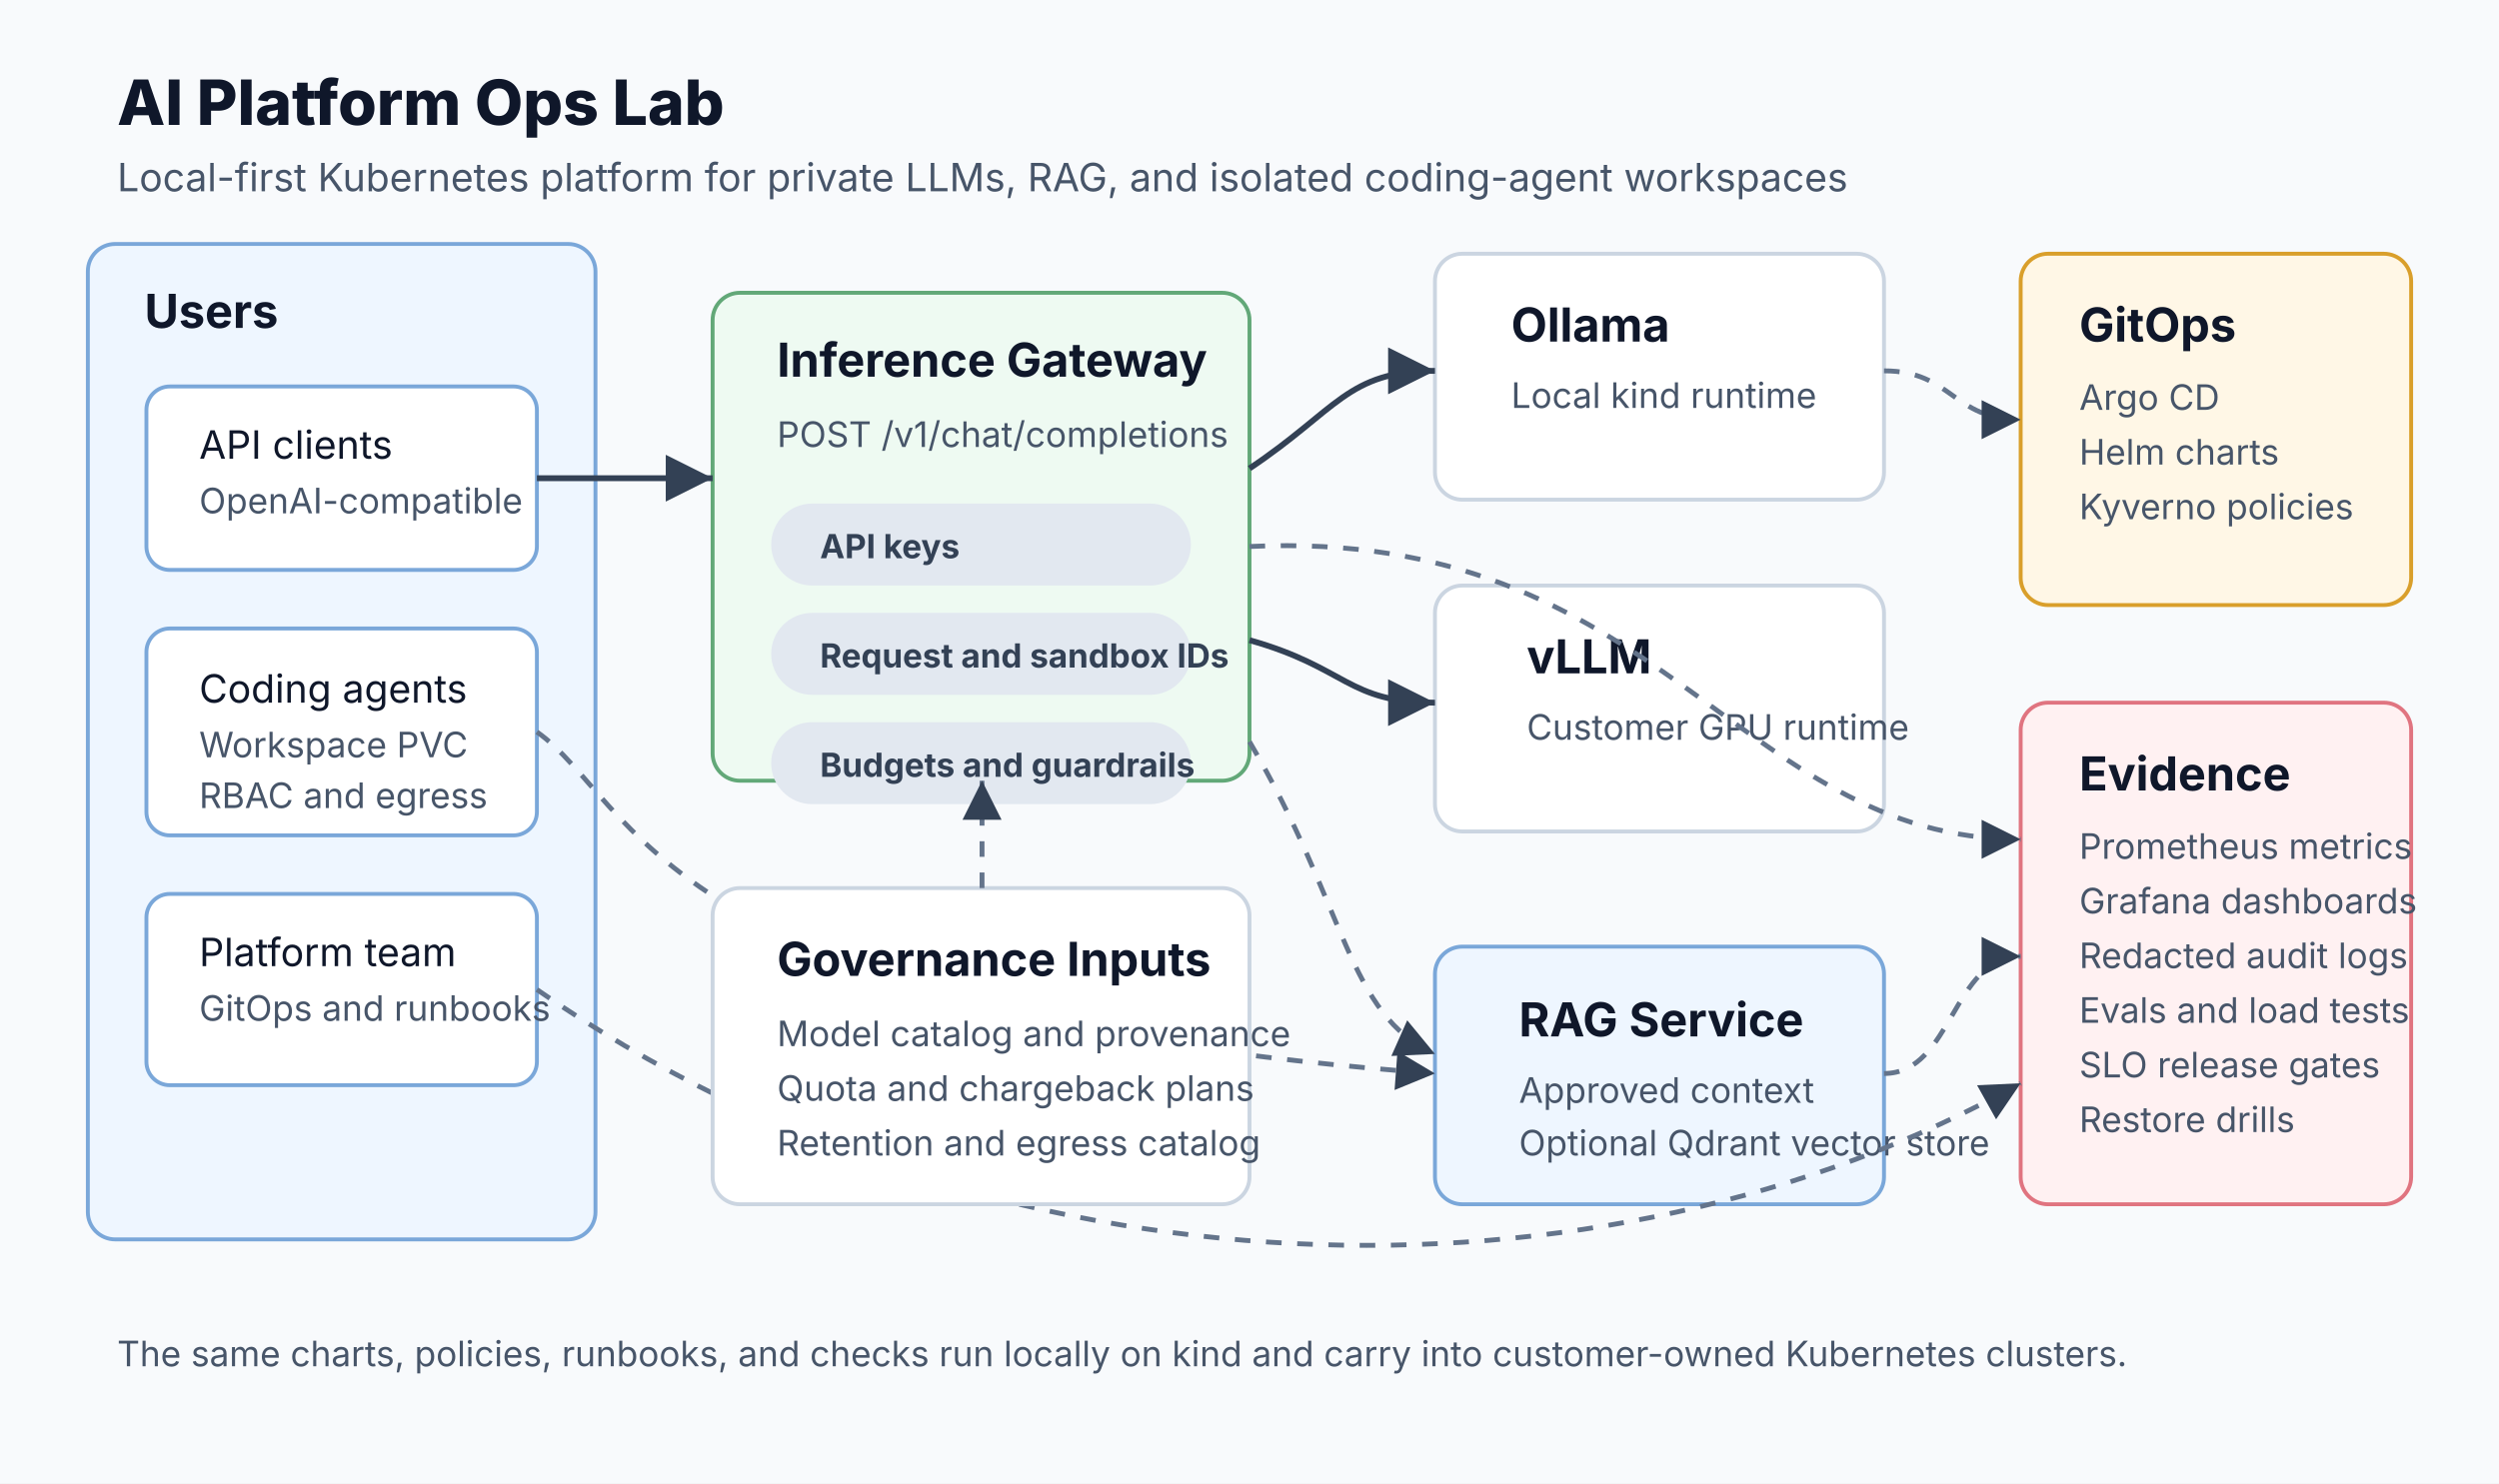
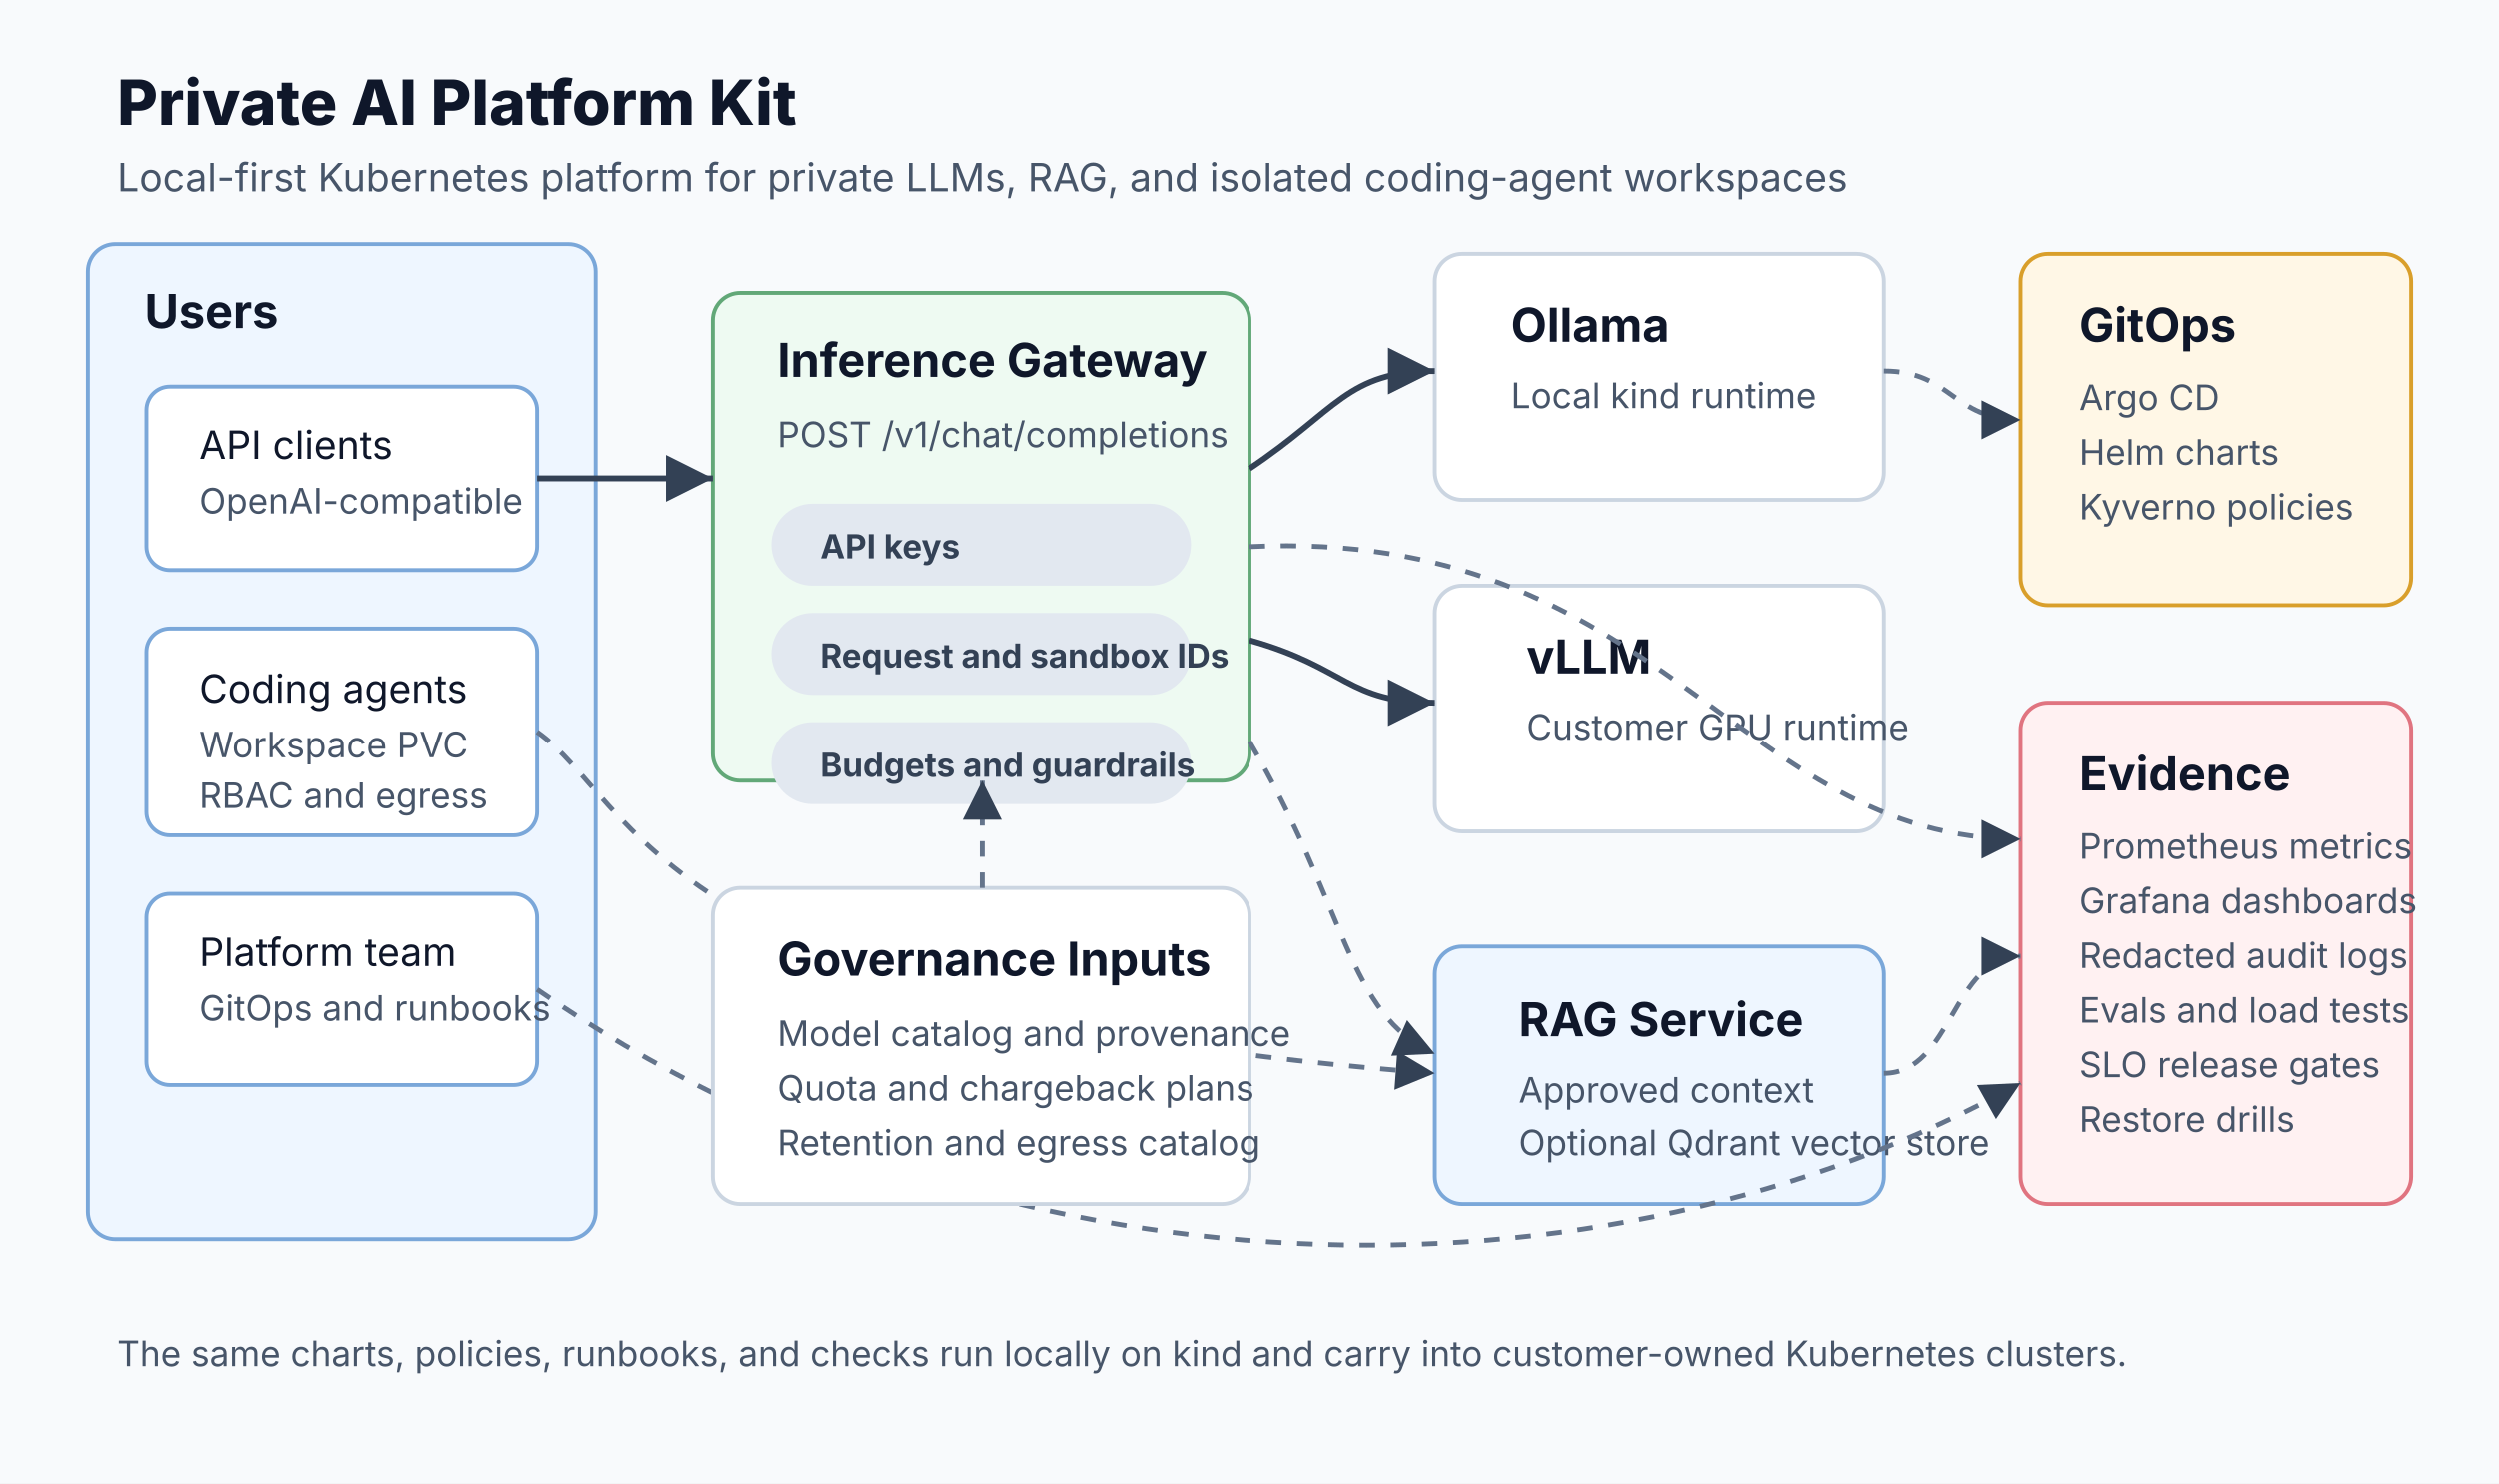
<svg xmlns="http://www.w3.org/2000/svg" width="1280" height="760" viewBox="0 0 1280 760" role="img" aria-labelledby="title desc">
  <defs>
    <marker id="arrow" markerWidth="12" markerHeight="12" refX="10" refY="6" orient="auto" markerUnits="strokeWidth">
      <path d="M2,2 L10,6 L2,10 Z" fill="#334155" />
    </marker>
    <style>
      .bg { fill: #f8fafc; }
      .panel { fill: #ffffff; stroke: #cbd5e1; stroke-width: 2; rx: 14; }
      .soft { fill: #eef6ff; stroke: #7aa7d9; }
      .green { fill: #eefaf2; stroke: #62a878; }
      .gold { fill: #fff7e6; stroke: #d99f2b; }
      .rose { fill: #fff1f2; stroke: #e07480; }
      .ink { fill: #0f172a; font-family: Inter, Segoe UI, Arial, sans-serif; }
      .muted { fill: #475569; font-family: Inter, Segoe UI, Arial, sans-serif; }
      .tiny { font-size: 18px; }
      .small { font-size: 20px; }
      .medium { font-size: 24px; font-weight: 700; }
      .large { font-size: 32px; font-weight: 800; }
      .line { stroke: #334155; stroke-width: 3; fill: none; marker-end: url(#arrow); }
      .line-soft { stroke: #64748b; stroke-width: 2.5; fill: none; marker-end: url(#arrow); stroke-dasharray: 8 8; }
      .pill { fill: #e2e8f0; }
      .label { font-size: 17px; fill: #334155; font-family: Inter, Segoe UI, Arial, sans-serif; font-weight: 700; }
    </style>
  </defs>
  <rect class="bg" width="1280" height="760" />
-   <text x="60" y="64" class="ink large">AI Platform Ops Lab</text>
+   <text x="60" y="64" class="ink large">Private AI Platform Kit</text>
  <text x="60" y="98" class="muted small">Local-first Kubernetes platform for private LLMs, RAG, and isolated coding-agent workspaces</text>
  <rect x="45" y="125" width="260" height="510" class="panel soft" />
  <text x="74" y="168" class="ink medium">Users</text>
  <rect x="75" y="198" width="200" height="94" rx="12" fill="#ffffff" stroke="#7aa7d9" stroke-width="2" />
  <text x="102" y="235" class="ink small">API clients</text>
  <text x="102" y="263" class="muted tiny">OpenAI-compatible</text>
  <rect x="75" y="322" width="200" height="106" rx="12" fill="#ffffff" stroke="#7aa7d9" stroke-width="2" />
  <text x="102" y="360" class="ink small">Coding agents</text>
  <text x="102" y="388" class="muted tiny">Workspace PVC</text>
  <text x="102" y="414" class="muted tiny">RBAC and egress</text>
  <rect x="75" y="458" width="200" height="98" rx="12" fill="#ffffff" stroke="#7aa7d9" stroke-width="2" />
  <text x="102" y="495" class="ink small">Platform team</text>
  <text x="102" y="523" class="muted tiny">GitOps and runbooks</text>
  <rect x="365" y="150" width="275" height="250" class="panel green" />
  <text x="398" y="193" class="ink medium">Inference Gateway</text>
  <text x="398" y="229" class="muted tiny">POST /v1/chat/completions</text>
  <rect x="395" y="258" width="215" height="42" rx="21" class="pill" />
  <text x="420" y="286" class="label">API keys</text>
  <rect x="395" y="314" width="215" height="42" rx="21" class="pill" />
  <text x="420" y="342" class="label">Request and sandbox IDs</text>
  <rect x="395" y="370" width="215" height="42" rx="21" class="pill" />
  <text x="420" y="398" class="label">Budgets and guardrails</text>
  <rect x="735" y="130" width="230" height="126" class="panel" />
  <text x="774" y="175" class="ink medium">Ollama</text>
  <text x="774" y="209" class="muted tiny">Local kind runtime</text>
  <rect x="735" y="300" width="230" height="126" class="panel" />
  <text x="782" y="345" class="ink medium">vLLM</text>
  <text x="782" y="379" class="muted tiny">Customer GPU runtime</text>
  <rect x="735" y="485" width="230" height="132" class="panel soft" />
  <text x="778" y="531" class="ink medium">RAG Service</text>
  <text x="778" y="565" class="muted tiny">Approved context</text>
  <text x="778" y="592" class="muted tiny">Optional Qdrant vector store</text>
  <rect x="1035" y="130" width="200" height="180" class="panel gold" />
  <text x="1065" y="175" class="ink medium">GitOps</text>
  <text x="1065" y="210" class="muted tiny">Argo CD</text>
  <text x="1065" y="238" class="muted tiny">Helm charts</text>
  <text x="1065" y="266" class="muted tiny">Kyverno policies</text>
  <rect x="1035" y="360" width="200" height="257" class="panel rose" />
  <text x="1065" y="405" class="ink medium">Evidence</text>
  <text x="1065" y="440" class="muted tiny">Prometheus metrics</text>
  <text x="1065" y="468" class="muted tiny">Grafana dashboards</text>
  <text x="1065" y="496" class="muted tiny">Redacted audit logs</text>
  <text x="1065" y="524" class="muted tiny">Evals and load tests</text>
  <text x="1065" y="552" class="muted tiny">SLO release gates</text>
  <text x="1065" y="580" class="muted tiny">Restore drills</text>
  <path d="M275 245 C315 245 325 245 365 245" class="line" />
  <path d="M275 375 C325 410 335 520 735 550" class="line-soft" />
  <path d="M640 240 C685 210 690 190 735 190" class="line" />
  <path d="M640 328 C690 342 690 360 735 360" class="line" />
  <path d="M640 380 C690 465 690 520 735 540" class="line-soft" />
  <path d="M965 190 C1000 190 1000 215 1035 215" class="line-soft" />
  <path d="M965 550 C1000 550 1000 490 1035 490" class="line-soft" />
  <path d="M640 280 C850 270 890 430 1035 430" class="line-soft" />
  <path d="M275 507 C510 670 820 675 1035 555" class="line-soft" />
  <rect x="365" y="455" width="275" height="162" class="panel" />
  <text x="398" y="500" class="ink medium">Governance Inputs</text>
  <text x="398" y="536" class="muted tiny">Model catalog and provenance</text>
  <text x="398" y="564" class="muted tiny">Quota and chargeback plans</text>
  <text x="398" y="592" class="muted tiny">Retention and egress catalog</text>
  <path d="M503 455 C503 430 503 425 503 400" class="line-soft" />
  <text x="60" y="700" class="muted tiny">The same charts, policies, runbooks, and checks run locally on kind and carry into customer-owned Kubernetes clusters.</text>
</svg>
